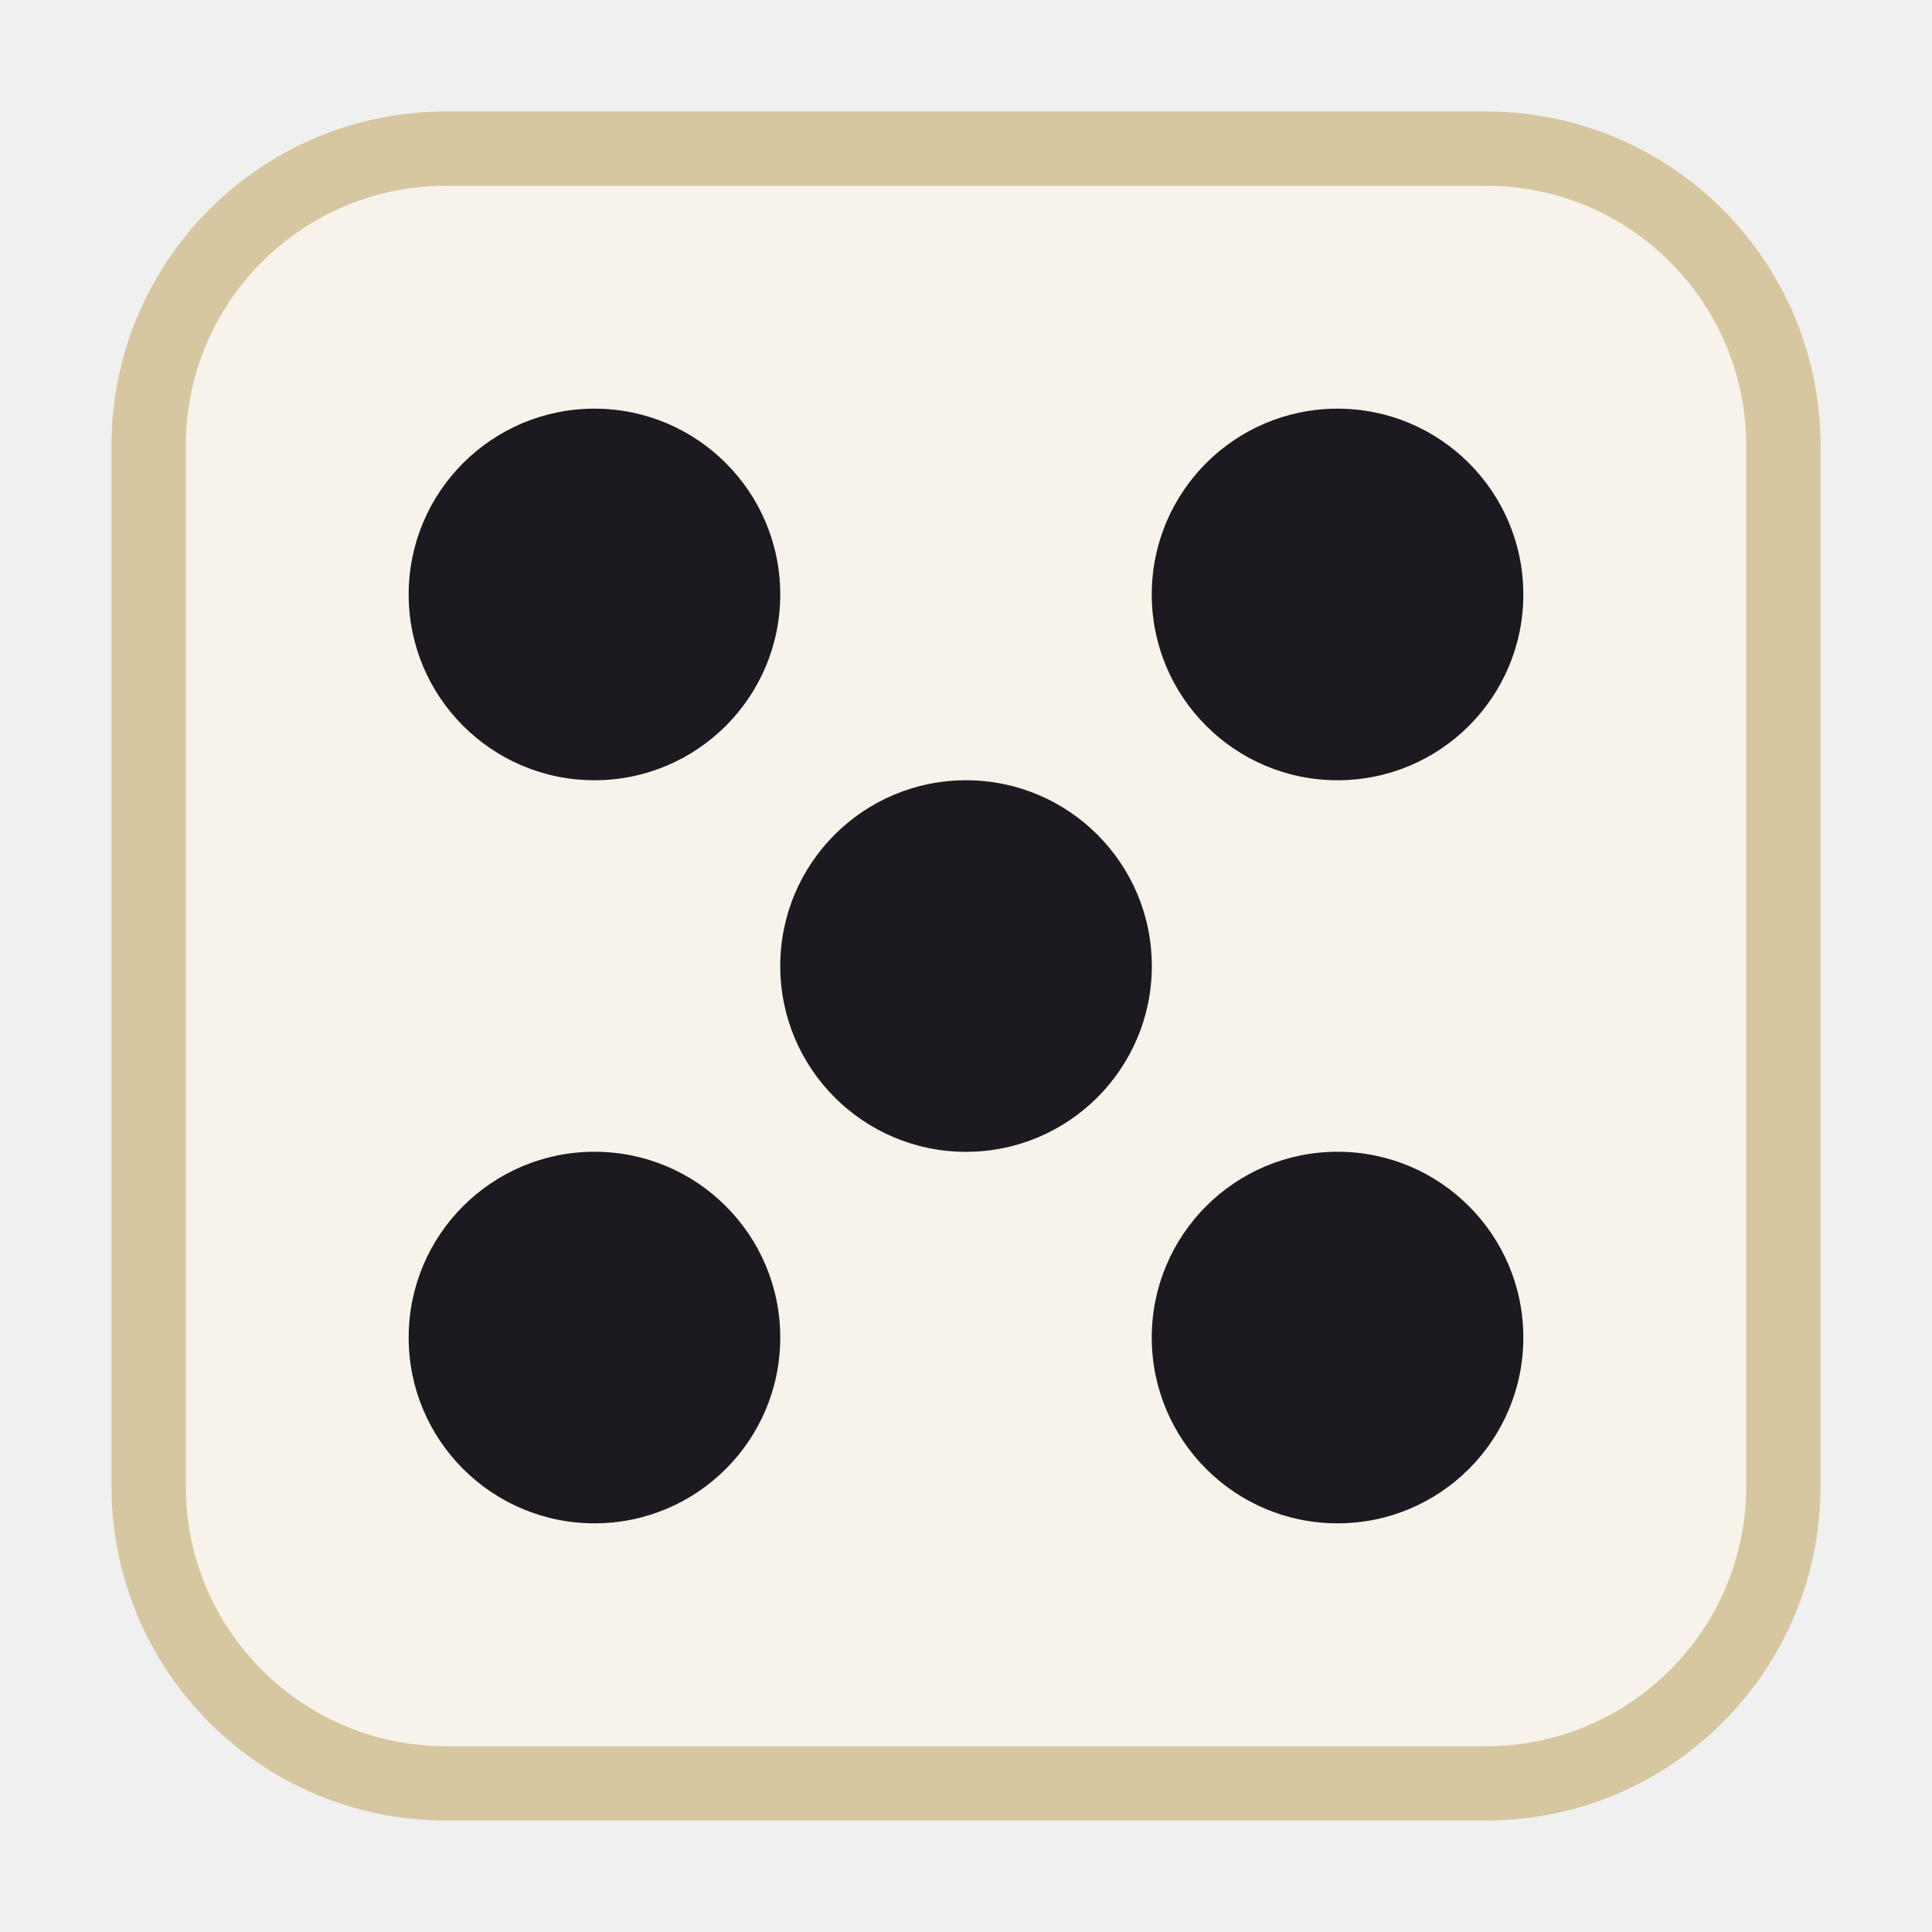
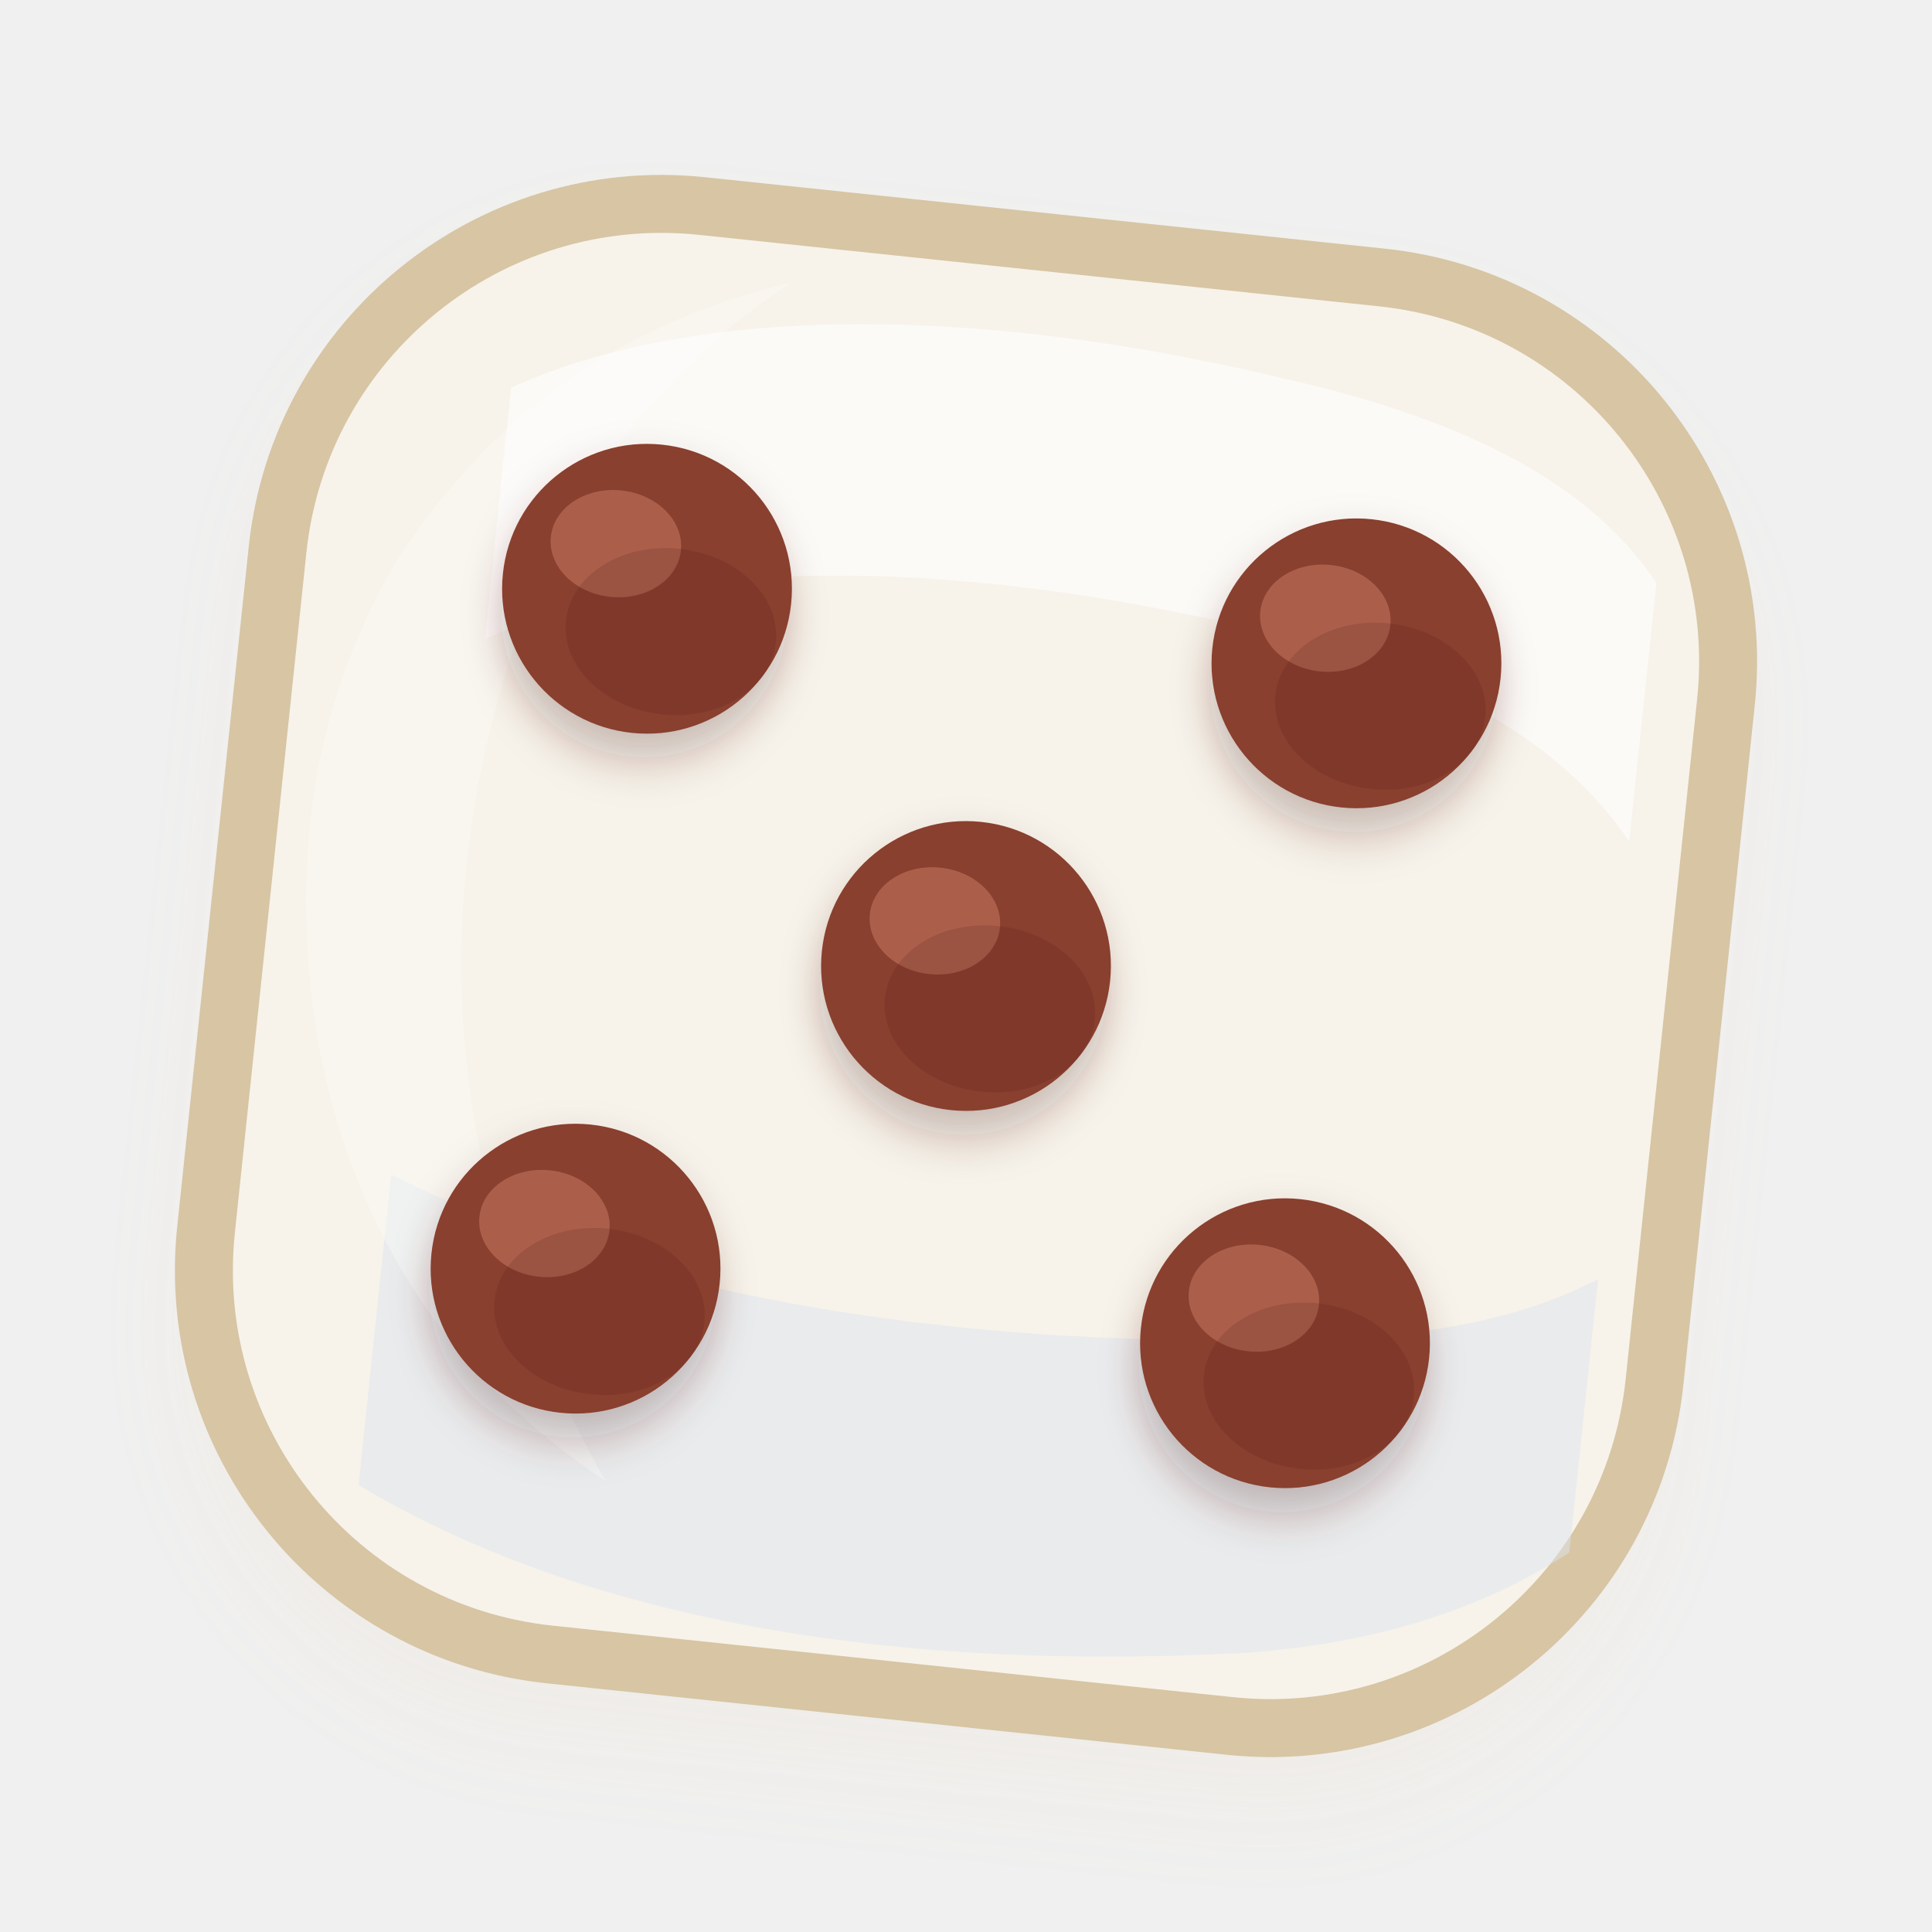
- <svg xmlns="http://www.w3.org/2000/svg" preserveAspectRatio="none" width="100%" height="100%" overflow="visible" style="display:block;" viewBox="0 0 25.997 25.997" fill="none">
-   <g>
-     <path d="M19.997 2H5.999C3.79 2 2 3.79 2 5.999V19.997C2 22.206 3.79 23.997 5.999 23.997H19.997C22.206 23.997 23.997 22.206 23.997 19.997V5.999C23.997 3.79 22.206 2 19.997 2Z" fill="#F7F3EA" stroke="#D7C7A1" stroke-width="1" />
-     <path d="M7.999 10.499C9.38 10.499 10.499 9.38 10.499 7.999C10.499 6.619 9.38 5.499 7.999 5.499C6.619 5.499 5.499 6.619 5.499 7.999C5.499 9.38 6.619 10.499 7.999 10.499Z" fill="#1C1A20" />
-     <path d="M17.998 10.499C19.379 10.499 20.498 9.38 20.498 7.999C20.498 6.619 19.379 5.499 17.998 5.499C16.617 5.499 15.498 6.619 15.498 7.999C15.498 9.38 16.617 10.499 17.998 10.499Z" fill="#1C1A20" />
-     <path d="M12.999 15.499C14.379 15.499 15.499 14.379 15.499 12.999C15.499 11.618 14.379 10.499 12.999 10.499C11.618 10.499 10.499 11.618 10.499 12.999C10.499 14.379 11.618 15.499 12.999 15.499Z" fill="#1C1A20" />
-     <path d="M7.999 20.498C9.38 20.498 10.499 19.379 10.499 17.998C10.499 16.617 9.38 15.498 7.999 15.498C6.619 15.498 5.499 16.617 5.499 17.998C5.499 19.379 6.619 20.498 7.999 20.498Z" fill="#1C1A20" />
-     <path d="M17.998 20.498C19.379 20.498 20.498 19.379 20.498 17.998C20.498 16.617 19.379 15.498 17.998 15.498C16.617 15.498 15.498 16.617 15.498 17.998C15.498 19.379 16.617 20.498 17.998 20.498Z" fill="#1C1A20" />
+ <svg xmlns="http://www.w3.org/2000/svg" preserveAspectRatio="xMidYMid meet" width="100%" height="100%" viewBox="0 0 26 26" fill="none">
+   <defs>
+     <filter id="dieShadow" x="-45%" y="-45%" width="190%" height="205%" color-interpolation-filters="sRGB">
+       <feDropShadow dx="0" dy="2.3" stdDeviation="1.9" flood-color="#000000" flood-opacity="0.42" />
+       <feDropShadow dx="0" dy="0.8" stdDeviation="0.5" flood-color="#E8D09A" flood-opacity="0.08" />
+     </filter>
+     <filter id="innerShadow" x="-20%" y="-20%" width="140%" height="140%" color-interpolation-filters="sRGB">
+       <feOffset dx="0" dy="0.4" />
+       <feGaussianBlur stdDeviation="0.55" />
+       <feComposite in2="SourceAlpha" operator="arithmetic" k2="-1" k3="1" />
+       <feColorMatrix type="matrix" values="0 0 0 0 0.36 0 0 0 0 0.30 0 0 0 0 0.20 0 0 0 0.22 0" />
+       <feBlend in2="SourceGraphic" mode="multiply" />
+     </filter>
+     <filter id="pipShadow-0" x="-120%" y="-120%" width="340%" height="340%" color-interpolation-filters="sRGB">
+       <feDropShadow dx="0" dy="0.34" stdDeviation="0.28" flood-color="#4A1713" flood-opacity="0.28" />
+     </filter>
+     <filter id="pipShadow-1" x="-120%" y="-120%" width="340%" height="340%" color-interpolation-filters="sRGB">
+       <feDropShadow dx="0" dy="0.34" stdDeviation="0.28" flood-color="#4A1713" flood-opacity="0.28" />
+     </filter>
+     <filter id="pipShadow-2" x="-120%" y="-120%" width="340%" height="340%" color-interpolation-filters="sRGB">
+       <feDropShadow dx="0" dy="0.34" stdDeviation="0.28" flood-color="#4A1713" flood-opacity="0.28" />
+     </filter>
+     <filter id="pipShadow-3" x="-120%" y="-120%" width="340%" height="340%" color-interpolation-filters="sRGB">
+       <feDropShadow dx="0" dy="0.34" stdDeviation="0.28" flood-color="#4A1713" flood-opacity="0.28" />
+     </filter>
+     <filter id="pipShadow-4" x="-120%" y="-120%" width="340%" height="340%" color-interpolation-filters="sRGB">
+       <feDropShadow dx="0" dy="0.34" stdDeviation="0.28" flood-color="#4A1713" flood-opacity="0.28" />
+     </filter>
+   </defs>
+   <g filter="url(#dieShadow)" transform="rotate(6 13 13)">
+     <rect x="3.2" y="3.2" width="19.6" height="19.6" rx="5.2" fill="#F7F3EA" stroke="#D7C5A4" stroke-width="0.78" />
+     <path d="M6.1 5.9C8.3 4.6 12 4.1 16.5 4.7C19 5 20.7 5.7 21.7 6.9V10.4C20.7 9.2 19 8.4 16.5 8.1C12 7.5 8.3 8 6.1 9.3V5.9Z" fill="#FFFFFF" opacity="0.62" />
+     <path d="M5.6 16.6C8.8 17.8 13 18.2 18.2 17.5C19.8 17.3 21 16.9 21.9 16.3V20C20.8 20.9 19.4 21.5 17.7 21.8C12.7 22.6 8.6 22.2 5.6 20.8V16.6Z" fill="#DEE3EE" opacity="0.5" />
+     <path d="M4.8 8.4C5.8 6.4 7.4 4.9 9.7 4.1C7.6 5.8 6.4 8.3 6.2 11.5C6 14.6 6.9 17.6 8.9 20.4C6.6 19.2 5.1 17.3 4.4 14.8C3.8 12.5 3.9 10.4 4.8 8.4Z" fill="#FFFFFF" opacity="0.28" />
+     <rect x="3.6" y="3.6" width="18.8" height="18.8" rx="4.8" filter="url(#innerShadow)" fill="transparent" />
+     <g filter="url(#pipShadow-0)">
+       <circle cx="8.2" cy="8.4" r="1.95" fill="#893F2E" />
+       <ellipse cx="7.72" cy="7.84" rx="0.88" ry="0.72" fill="#C97B67" opacity="0.52" />
+       <ellipse cx="8.58" cy="8.94" rx="1.42" ry="1.12" fill="#5B211B" opacity="0.2" />
+     </g>
+     <g filter="url(#pipShadow-1)">
+       <circle cx="17.8" cy="8.4" r="1.95" fill="#893F2E" />
+       <ellipse cx="17.32" cy="7.84" rx="0.88" ry="0.72" fill="#C97B67" opacity="0.52" />
+       <ellipse cx="18.18" cy="8.94" rx="1.42" ry="1.12" fill="#5B211B" opacity="0.2" />
+     </g>
+     <g filter="url(#pipShadow-2)">
+       <circle cx="13" cy="13" r="1.95" fill="#893F2E" />
+       <ellipse cx="12.52" cy="12.44" rx="0.88" ry="0.72" fill="#C97B67" opacity="0.52" />
+       <ellipse cx="13.38" cy="13.54" rx="1.42" ry="1.12" fill="#5B211B" opacity="0.2" />
+     </g>
+     <g filter="url(#pipShadow-3)">
+       <circle cx="8.2" cy="17.6" r="1.95" fill="#893F2E" />
+       <ellipse cx="7.72" cy="17.04" rx="0.88" ry="0.72" fill="#C97B67" opacity="0.52" />
+       <ellipse cx="8.58" cy="18.14" rx="1.42" ry="1.12" fill="#5B211B" opacity="0.2" />
+     </g>
+     <g filter="url(#pipShadow-4)">
+       <circle cx="17.8" cy="17.6" r="1.95" fill="#893F2E" />
+       <ellipse cx="17.32" cy="17.04" rx="0.88" ry="0.72" fill="#C97B67" opacity="0.52" />
+       <ellipse cx="18.18" cy="18.14" rx="1.42" ry="1.12" fill="#5B211B" opacity="0.2" />
+     </g>
  </g>
</svg>
